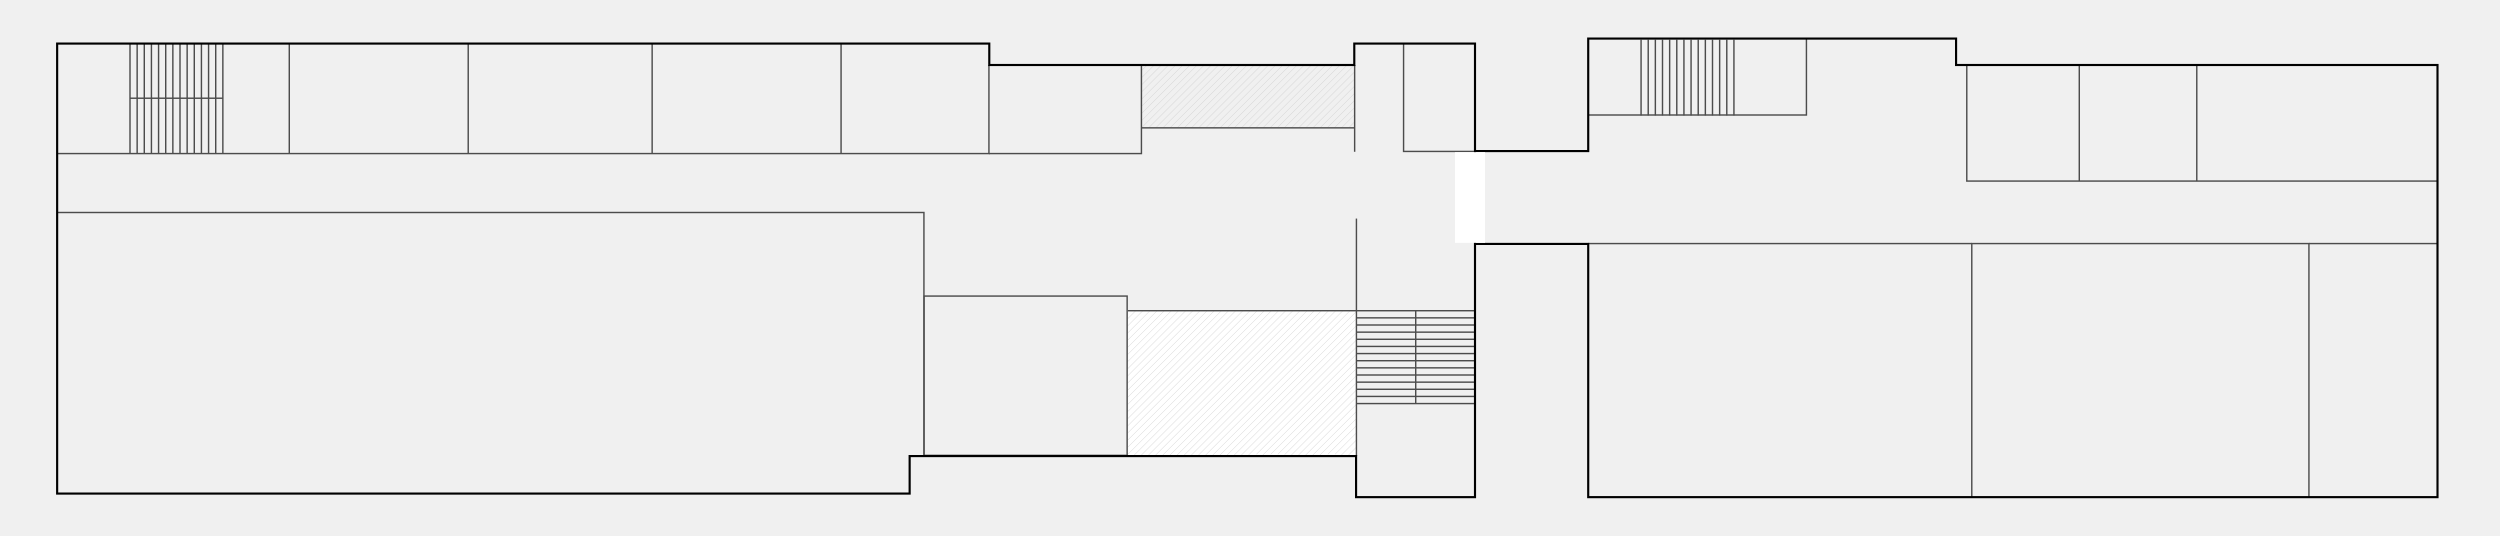
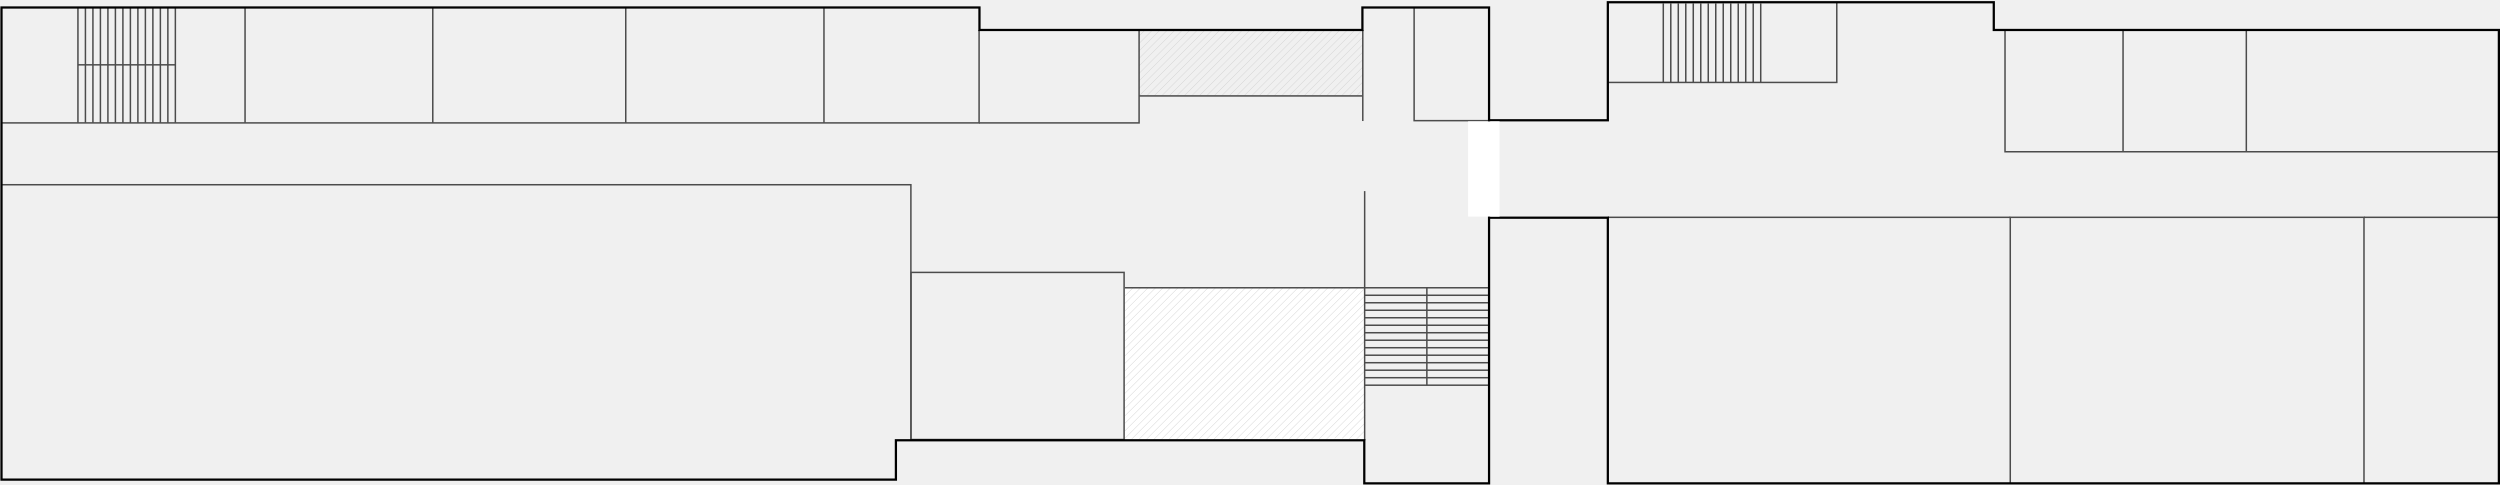
- <svg xmlns="http://www.w3.org/2000/svg" xmlns:xlink="http://www.w3.org/1999/xlink" version="1.1" id="Layer_1" x="0px" y="0px" viewBox="0 0 700 150" style="enable-background:new 0 0 700 150;" xml:space="preserve">
+ <svg xmlns="http://www.w3.org/2000/svg" xmlns:xlink="http://www.w3.org/1999/xlink" version="1.1" id="Layer_1" x="0px" y="0px" viewBox="223.6 77.7 667.2 129.3" style="enable-background:new 223.6 77.7 667.2 129.3;" xml:space="preserve">
  <style type="text/css">
- 	.st0{clip-path:url(#SVGID_2_);}
- 	.st1{fill:#FFFFFF;stroke:#CCCCCC;stroke-width:0.1;stroke-miterlimit:10;}
+ 	.st0{fill:#FFFFFF;}
+ 	.st1{clip-path:url(#SVGID_3_);}
	.st2{fill:none;stroke:#CCCCCC;stroke-width:0.1;stroke-miterlimit:10;}
	.st3{fill:#4D4C4C;}
	.st4{fill:none;stroke:#4C4C4C;stroke-width:0.4;stroke-miterlimit:10;}
	.st5{fill:none;stroke:#000000;stroke-width:0.7;stroke-miterlimit:10;}
	.st6{fill:#4C4C4C;}
	.st7{fill:none;stroke:#000000;stroke-width:0.6;stroke-miterlimit:10;}
- 	.st8{fill:#FFFFFF;}
</style>
  <g>
-     <defs>
-       <rect id="SVGID_1_" x="315.7" y="87" width="64.3" height="40.7" />
-     </defs>
-     <use xlink:href="#SVGID_1_" style="overflow:visible;fill:#FFFFFF;" />
-     <clipPath id="SVGID_2_">
-       <use xlink:href="#SVGID_1_" style="overflow:visible;" />
-     </clipPath>
-     <g class="st0">
-       <line class="st1" x1="315.8" y1="125.2" x2="354.1" y2="86.9" />
-       <line class="st1" x1="312.2" y1="130.8" x2="357.1" y2="85.9" />
-       <line class="st1" x1="314.2" y1="130.8" x2="359.1" y2="85.9" />
-       <line class="st1" x1="317.2" y1="129.8" x2="362.1" y2="84.9" />
-       <line class="st1" x1="318.2" y1="130.8" x2="363.1" y2="85.9" />
-       <line class="st1" x1="321.2" y1="129.8" x2="366.1" y2="84.9" />
-       <line class="st1" x1="323.2" y1="129.8" x2="368.1" y2="84.9" />
-       <line class="st1" x1="326.2" y1="128.8" x2="371.1" y2="83.9" />
-       <line class="st1" x1="325.2" y1="131.8" x2="370.1" y2="86.9" />
-       <line class="st1" x1="328.2" y1="130.8" x2="373.1" y2="85.9" />
-       <line class="st1" x1="330.2" y1="130.8" x2="375.1" y2="85.9" />
-       <line class="st1" x1="333.2" y1="129.8" x2="378.1" y2="84.9" />
-       <line class="st1" x1="334.2" y1="130.8" x2="379.1" y2="85.9" />
-       <line class="st1" x1="337.2" y1="129.8" x2="382.1" y2="84.9" />
-       <line class="st1" x1="339.2" y1="129.8" x2="384.1" y2="84.9" />
-       <line class="st1" x1="342.2" y1="128.8" x2="387.1" y2="83.9" />
-       <line class="st1" x1="343.8" y1="129.2" x2="382.1" y2="90.9" />
-       <line class="st1" x1="346.8" y1="128.2" x2="385.1" y2="89.9" />
-       <line class="st1" x1="348.8" y1="128.2" x2="387.1" y2="89.9" />
-       <line class="st1" x1="351.8" y1="127.2" x2="390.1" y2="88.9" />
-       <line class="st1" x1="352.8" y1="128.2" x2="391.1" y2="89.9" />
-       <line class="st1" x1="355.8" y1="127.2" x2="394.1" y2="88.9" />
-       <line class="st1" x1="357.8" y1="127.2" x2="396.1" y2="88.9" />
-       <line class="st1" x1="359.7" y1="127.3" x2="399.1" y2="87.9" />
-       <line class="st1" x1="361.4" y1="127.6" x2="398.1" y2="90.9" />
-       <line class="st1" x1="363.4" y1="127.6" x2="401.1" y2="89.9" />
-       <line class="st1" x1="365.3" y1="127.7" x2="403.1" y2="89.9" />
-       <line class="st1" x1="367.3" y1="127.7" x2="406.1" y2="88.9" />
-       <line class="st1" x1="369.4" y1="127.6" x2="407.1" y2="89.9" />
-       <line class="st1" x1="371.8" y1="127.2" x2="410.1" y2="88.9" />
-       <line class="st1" x1="373.8" y1="127.2" x2="412.1" y2="88.9" />
-       <line class="st1" x1="375.6" y1="127.4" x2="415.1" y2="87.9" />
-       <line class="st1" x1="292.8" y1="122.2" x2="331.1" y2="83.9" />
-       <line class="st1" x1="295.8" y1="121.2" x2="334.1" y2="82.9" />
-       <line class="st1" x1="297.8" y1="121.2" x2="336.1" y2="82.9" />
-       <line class="st1" x1="300.8" y1="120.2" x2="339.1" y2="81.9" />
-       <line class="st1" x1="301.8" y1="121.2" x2="340.1" y2="82.9" />
-       <line class="st1" x1="304.8" y1="120.2" x2="343.1" y2="81.9" />
-       <line class="st1" x1="306.8" y1="120.2" x2="345.1" y2="81.9" />
-       <line class="st1" x1="309.8" y1="119.2" x2="348.1" y2="80.9" />
-       <line class="st1" x1="308.8" y1="122.2" x2="347.1" y2="83.9" />
-       <line class="st1" x1="311.8" y1="121.2" x2="350.1" y2="82.9" />
-       <line class="st1" x1="313.8" y1="121.2" x2="352.1" y2="82.9" />
-       <line class="st1" x1="315.8" y1="121.2" x2="355.1" y2="81.9" />
-       <line class="st1" x1="315.8" y1="123.2" x2="356.1" y2="82.9" />
-       <line class="st1" x1="290.8" y1="114.2" x2="329.1" y2="75.9" />
-       <line class="st1" x1="293.8" y1="113.2" x2="332.1" y2="74.9" />
-       <line class="st1" x1="294.8" y1="114.2" x2="333.1" y2="75.9" />
-       <line class="st1" x1="297.8" y1="113.2" x2="336.1" y2="74.9" />
-       <line class="st1" x1="299.8" y1="113.2" x2="338.1" y2="74.9" />
-       <line class="st1" x1="377.4" y1="127.6" x2="379.8" y2="125.2" />
+     <g>
+       <rect id="SVGID_1_" x="523.7" y="154.5" class="st0" width="64.3" height="40.7" />
+     </g>
+     <g>
+       <defs>
+         <rect id="SVGID_2_" x="523.7" y="154.5" width="64.3" height="40.7" />
+       </defs>
+       <clipPath id="SVGID_3_">
+         <use xlink:href="#SVGID_2_" style="overflow:visible;" />
+       </clipPath>
+       <g class="st1">
+         <line class="st2" x1="523.8" y1="192.7" x2="562.1" y2="154.4" />
+         <line class="st2" x1="520.2" y1="198.3" x2="565.1" y2="153.4" />
+         <line class="st2" x1="522.2" y1="198.3" x2="567.1" y2="153.4" />
+         <line class="st2" x1="525.2" y1="197.3" x2="570.1" y2="152.4" />
+         <line class="st2" x1="526.2" y1="198.3" x2="571.1" y2="153.4" />
+         <line class="st2" x1="529.2" y1="197.3" x2="574.1" y2="152.4" />
+         <line class="st2" x1="531.2" y1="197.3" x2="576.1" y2="152.4" />
+         <line class="st2" x1="534.2" y1="196.3" x2="579.1" y2="151.4" />
+         <line class="st2" x1="533.2" y1="199.3" x2="578.1" y2="154.4" />
+         <line class="st2" x1="536.2" y1="198.3" x2="581.1" y2="153.4" />
+         <line class="st2" x1="538.2" y1="198.3" x2="583.1" y2="153.4" />
+         <line class="st2" x1="541.2" y1="197.3" x2="586.1" y2="152.4" />
+         <line class="st2" x1="542.2" y1="198.3" x2="587.1" y2="153.4" />
+         <line class="st2" x1="545.2" y1="197.3" x2="590.1" y2="152.4" />
+         <line class="st2" x1="547.2" y1="197.3" x2="592.1" y2="152.4" />
+         <line class="st2" x1="550.2" y1="196.3" x2="595.1" y2="151.4" />
+         <line class="st2" x1="551.8" y1="196.7" x2="590.1" y2="158.4" />
+         <line class="st2" x1="554.8" y1="195.7" x2="593.1" y2="157.4" />
+         <line class="st2" x1="556.8" y1="195.7" x2="595.1" y2="157.4" />
+         <line class="st2" x1="559.8" y1="194.7" x2="598.1" y2="156.4" />
+         <line class="st2" x1="560.8" y1="195.7" x2="599.1" y2="157.4" />
+         <line class="st2" x1="563.8" y1="194.7" x2="602.1" y2="156.4" />
+         <line class="st2" x1="565.8" y1="194.7" x2="604.1" y2="156.4" />
+         <line class="st2" x1="567.7" y1="194.8" x2="607.1" y2="155.4" />
+         <line class="st2" x1="569.4" y1="195.1" x2="606.1" y2="158.4" />
+         <line class="st2" x1="571.4" y1="195.1" x2="609.1" y2="157.4" />
+         <line class="st2" x1="573.3" y1="195.2" x2="611.1" y2="157.4" />
+         <line class="st2" x1="575.3" y1="195.2" x2="614.1" y2="156.4" />
+         <line class="st2" x1="577.4" y1="195.1" x2="615.1" y2="157.4" />
+         <line class="st2" x1="579.8" y1="194.7" x2="618.1" y2="156.4" />
+         <line class="st2" x1="581.8" y1="194.7" x2="620.1" y2="156.4" />
+         <line class="st2" x1="583.6" y1="194.9" x2="623.1" y2="155.4" />
+         <line class="st2" x1="500.8" y1="189.7" x2="539.1" y2="151.4" />
+         <line class="st2" x1="503.8" y1="188.7" x2="542.1" y2="150.4" />
+         <line class="st2" x1="505.8" y1="188.7" x2="544.1" y2="150.4" />
+         <line class="st2" x1="508.8" y1="187.7" x2="547.1" y2="149.4" />
+         <line class="st2" x1="509.8" y1="188.7" x2="548.1" y2="150.4" />
+         <line class="st2" x1="512.8" y1="187.7" x2="551.1" y2="149.4" />
+         <line class="st2" x1="514.8" y1="187.7" x2="553.1" y2="149.4" />
+         <line class="st2" x1="517.8" y1="186.7" x2="556.1" y2="148.4" />
+         <line class="st2" x1="516.8" y1="189.7" x2="555.1" y2="151.4" />
+         <line class="st2" x1="519.8" y1="188.7" x2="558.1" y2="150.4" />
+         <line class="st2" x1="521.8" y1="188.7" x2="560.1" y2="150.4" />
+         <line class="st2" x1="523.8" y1="188.7" x2="563.1" y2="149.4" />
+         <line class="st2" x1="523.8" y1="190.7" x2="564.1" y2="150.4" />
+         <line class="st2" x1="498.8" y1="181.7" x2="537.1" y2="143.4" />
+         <line class="st2" x1="501.8" y1="180.7" x2="540.1" y2="142.4" />
+         <line class="st2" x1="502.8" y1="181.7" x2="541.1" y2="143.4" />
+         <line class="st2" x1="505.8" y1="180.7" x2="544.1" y2="142.4" />
+         <line class="st2" x1="507.8" y1="180.7" x2="546.1" y2="142.4" />
+         <line class="st2" x1="585.4" y1="195.1" x2="587.8" y2="192.7" />
+       </g>
    </g>
  </g>
  <g>
-     <line class="st2" x1="323.6" y1="35.8" x2="341.2" y2="18.2" />
-     <line class="st2" x1="327.6" y1="35.8" x2="345.2" y2="18.2" />
-     <line class="st2" x1="325.6" y1="35.8" x2="343.2" y2="18.2" />
-     <line class="st2" x1="329.6" y1="35.8" x2="347.2" y2="18.2" />
-     <line class="st2" x1="331.6" y1="35.8" x2="349.2" y2="18.2" />
-     <line class="st2" x1="335.6" y1="35.8" x2="353.2" y2="18.2" />
-     <line class="st2" x1="339.6" y1="35.8" x2="357.2" y2="18.2" />
-     <line class="st2" x1="333.6" y1="35.8" x2="351.2" y2="18.2" />
-     <line class="st2" x1="337.6" y1="35.8" x2="355.2" y2="18.2" />
-     <line class="st2" x1="341.6" y1="35.8" x2="359.2" y2="18.2" />
-     <line class="st2" x1="343.6" y1="35.8" x2="361.2" y2="18.2" />
-     <line class="st2" x1="347.6" y1="35.8" x2="365.2" y2="18.2" />
-     <line class="st2" x1="351.6" y1="35.8" x2="369.2" y2="18.2" />
-     <line class="st2" x1="345.6" y1="35.8" x2="363.2" y2="18.2" />
-     <line class="st2" x1="349.6" y1="35.8" x2="367.2" y2="18.2" />
-     <line class="st2" x1="353.6" y1="35.8" x2="371.2" y2="18.2" />
-     <line class="st2" x1="355.6" y1="35.8" x2="373.2" y2="18.2" />
-     <line class="st2" x1="359.6" y1="35.8" x2="377.2" y2="18.2" />
-     <line class="st2" x1="363.6" y1="35.8" x2="379.3" y2="20.1" />
-     <line class="st2" x1="357.6" y1="35.8" x2="375.2" y2="18.2" />
-     <line class="st2" x1="361.6" y1="35.8" x2="379.2" y2="18.2" />
-     <line class="st2" x1="365.6" y1="35.8" x2="379.3" y2="22.1" />
-     <line class="st2" x1="367.6" y1="35.8" x2="379.4" y2="24" />
-     <line class="st2" x1="369.6" y1="35.8" x2="379.3" y2="26.1" />
-     <line class="st2" x1="371.6" y1="35.8" x2="379.3" y2="28.1" />
-     <line class="st2" x1="375.6" y1="35.8" x2="379.2" y2="32.2" />
-     <line class="st2" x1="373.6" y1="35.8" x2="379.4" y2="30" />
-     <line class="st2" x1="377.6" y1="35.8" x2="379.2" y2="34.2" />
+     <line class="st2" x1="531.6" y1="103.3" x2="549.2" y2="85.7" />
+     <line class="st2" x1="535.6" y1="103.3" x2="553.2" y2="85.7" />
+     <line class="st2" x1="533.6" y1="103.3" x2="551.2" y2="85.7" />
+     <line class="st2" x1="537.6" y1="103.3" x2="555.2" y2="85.7" />
+     <line class="st2" x1="539.6" y1="103.3" x2="557.2" y2="85.7" />
+     <line class="st2" x1="543.6" y1="103.3" x2="561.2" y2="85.7" />
+     <line class="st2" x1="547.6" y1="103.3" x2="565.2" y2="85.7" />
+     <line class="st2" x1="541.6" y1="103.3" x2="559.2" y2="85.7" />
+     <line class="st2" x1="545.6" y1="103.3" x2="563.2" y2="85.7" />
+     <line class="st2" x1="549.6" y1="103.3" x2="567.2" y2="85.7" />
+     <line class="st2" x1="551.6" y1="103.3" x2="569.2" y2="85.7" />
+     <line class="st2" x1="555.6" y1="103.3" x2="573.2" y2="85.7" />
+     <line class="st2" x1="559.6" y1="103.3" x2="577.2" y2="85.7" />
+     <line class="st2" x1="553.6" y1="103.3" x2="571.2" y2="85.7" />
+     <line class="st2" x1="557.6" y1="103.3" x2="575.2" y2="85.7" />
+     <line class="st2" x1="561.6" y1="103.3" x2="579.2" y2="85.7" />
+     <line class="st2" x1="563.6" y1="103.3" x2="581.2" y2="85.7" />
+     <line class="st2" x1="567.6" y1="103.3" x2="585.2" y2="85.7" />
+     <line class="st2" x1="571.6" y1="103.3" x2="587.3" y2="87.6" />
+     <line class="st2" x1="565.6" y1="103.3" x2="583.2" y2="85.7" />
+     <line class="st2" x1="569.6" y1="103.3" x2="587.2" y2="85.7" />
+     <line class="st2" x1="573.6" y1="103.3" x2="587.3" y2="89.6" />
+     <line class="st2" x1="575.6" y1="103.3" x2="587.4" y2="91.5" />
+     <line class="st2" x1="577.6" y1="103.3" x2="587.3" y2="93.6" />
+     <line class="st2" x1="579.6" y1="103.3" x2="587.3" y2="95.6" />
+     <line class="st2" x1="583.6" y1="103.3" x2="587.2" y2="99.7" />
+     <line class="st2" x1="581.6" y1="103.3" x2="587.4" y2="97.5" />
+     <line class="st2" x1="585.6" y1="103.3" x2="587.2" y2="101.7" />
  </g>
-   <line class="st2" x1="319.6" y1="35.8" x2="337.2" y2="18.2" />
-   <line class="st2" x1="321.6" y1="35.8" x2="339.2" y2="18.2" />
-   <line class="st2" x1="319.5" y1="19.9" x2="321.2" y2="18.2" />
-   <line class="st2" x1="319.5" y1="23.9" x2="325.2" y2="18.2" />
-   <line class="st2" x1="319.6" y1="27.8" x2="329.2" y2="18.2" />
-   <line class="st2" x1="319.6" y1="21.8" x2="323.2" y2="18.2" />
-   <line class="st2" x1="319.6" y1="25.8" x2="327.2" y2="18.2" />
-   <line class="st2" x1="319.6" y1="29.8" x2="331.2" y2="18.2" />
-   <line class="st2" x1="319.5" y1="31.9" x2="333.2" y2="18.2" />
-   <line class="st2" x1="319.6" y1="33.8" x2="335.2" y2="18.2" />
+   <line class="st2" x1="527.6" y1="103.3" x2="545.2" y2="85.7" />
+   <line class="st2" x1="529.6" y1="103.3" x2="547.2" y2="85.7" />
+   <line class="st2" x1="527.5" y1="87.4" x2="529.2" y2="85.7" />
+   <line class="st2" x1="527.5" y1="91.4" x2="533.2" y2="85.7" />
+   <line class="st2" x1="527.6" y1="95.3" x2="537.2" y2="85.7" />
+   <line class="st2" x1="527.6" y1="89.3" x2="531.2" y2="85.7" />
+   <line class="st2" x1="527.6" y1="93.3" x2="535.2" y2="85.7" />
+   <line class="st2" x1="527.6" y1="97.3" x2="539.2" y2="85.7" />
+   <line class="st2" x1="527.5" y1="99.4" x2="541.2" y2="85.7" />
+   <line class="st2" x1="527.6" y1="101.3" x2="543.2" y2="85.7" />
  <g>
-     <rect x="379.1" y="18.2" class="st3" width="0.4" height="24.3" />
+     <rect x="587.1" y="85.7" class="st3" width="0.4" height="24.3" />
  </g>
-   <polyline class="st4" points="393,12.2 393,42.4 413,42.4 " />
-   <line class="st4" x1="379.8" y1="87" x2="413" y2="87" />
-   <line class="st4" x1="379.8" y1="89" x2="413" y2="89" />
-   <line class="st4" x1="379.8" y1="91" x2="413" y2="91" />
-   <line class="st4" x1="379.8" y1="93" x2="413" y2="93" />
-   <line class="st4" x1="379.8" y1="95" x2="413" y2="95" />
-   <line class="st4" x1="379.8" y1="97" x2="413" y2="97" />
-   <line class="st4" x1="379.8" y1="99" x2="413" y2="99" />
-   <line class="st4" x1="379.8" y1="101" x2="413" y2="101" />
-   <line class="st4" x1="379.8" y1="103" x2="413" y2="103" />
-   <line class="st4" x1="379.8" y1="105" x2="413" y2="105" />
-   <line class="st4" x1="379.8" y1="107" x2="413" y2="107" />
-   <line class="st4" x1="379.8" y1="109" x2="413" y2="109" />
-   <line class="st4" x1="379.8" y1="111" x2="413" y2="111" />
-   <line class="st4" x1="379.8" y1="113" x2="413" y2="113" />
-   <line class="st4" x1="396.4" y1="87" x2="396.4" y2="113" />
-   <line class="st4" x1="62.4" y1="12.2" x2="62.4" y2="43" />
-   <line class="st4" x1="60.4" y1="12.2" x2="60.4" y2="43" />
-   <line class="st4" x1="58.4" y1="12.2" x2="58.4" y2="43" />
-   <line class="st4" x1="56.4" y1="12.2" x2="56.4" y2="43" />
-   <line class="st4" x1="54.4" y1="12.2" x2="54.4" y2="43" />
-   <line class="st4" x1="52.4" y1="12.2" x2="52.4" y2="43" />
-   <line class="st4" x1="50.4" y1="12.2" x2="50.4" y2="43" />
-   <line class="st4" x1="48.4" y1="12.2" x2="48.4" y2="43" />
-   <line class="st4" x1="46.4" y1="12.2" x2="46.4" y2="43" />
-   <line class="st4" x1="44.4" y1="12.2" x2="44.4" y2="43" />
-   <line class="st4" x1="42.4" y1="12.2" x2="42.4" y2="43" />
-   <line class="st4" x1="40.4" y1="12.2" x2="40.4" y2="43" />
-   <line class="st4" x1="38.4" y1="12.2" x2="38.4" y2="43" />
-   <polyline class="st4" points="36.4,12.2 36.4,27.5 36.4,43 " />
-   <line class="st4" x1="62.4" y1="27.5" x2="36.4" y2="27.5" />
+   <polyline class="st4" points="601,79.7 601,109.9 621,109.9 " />
+   <line class="st4" x1="587.8" y1="154.5" x2="621" y2="154.5" />
+   <line class="st4" x1="587.8" y1="156.5" x2="621" y2="156.5" />
+   <line class="st4" x1="587.8" y1="158.5" x2="621" y2="158.5" />
+   <line class="st4" x1="587.8" y1="160.5" x2="621" y2="160.5" />
+   <line class="st4" x1="587.8" y1="162.5" x2="621" y2="162.5" />
+   <line class="st4" x1="587.8" y1="164.5" x2="621" y2="164.5" />
+   <line class="st4" x1="587.8" y1="166.5" x2="621" y2="166.5" />
+   <line class="st4" x1="587.8" y1="168.5" x2="621" y2="168.5" />
+   <line class="st4" x1="587.8" y1="170.5" x2="621" y2="170.5" />
+   <line class="st4" x1="587.8" y1="172.5" x2="621" y2="172.5" />
+   <line class="st4" x1="587.8" y1="174.5" x2="621" y2="174.5" />
+   <line class="st4" x1="587.8" y1="176.5" x2="621" y2="176.5" />
+   <line class="st4" x1="587.8" y1="178.5" x2="621" y2="178.5" />
+   <line class="st4" x1="587.8" y1="180.5" x2="621" y2="180.5" />
+   <line class="st4" x1="604.4" y1="154.5" x2="604.4" y2="180.5" />
+   <line class="st4" x1="270.4" y1="79.7" x2="270.4" y2="110.5" />
+   <line class="st4" x1="268.4" y1="79.7" x2="268.4" y2="110.5" />
+   <line class="st4" x1="266.4" y1="79.7" x2="266.4" y2="110.5" />
+   <line class="st4" x1="264.4" y1="79.7" x2="264.4" y2="110.5" />
+   <line class="st4" x1="262.4" y1="79.7" x2="262.4" y2="110.5" />
+   <line class="st4" x1="260.4" y1="79.7" x2="260.4" y2="110.5" />
+   <line class="st4" x1="258.4" y1="79.7" x2="258.4" y2="110.5" />
+   <line class="st4" x1="256.4" y1="79.7" x2="256.4" y2="110.5" />
+   <line class="st4" x1="254.4" y1="79.7" x2="254.4" y2="110.5" />
+   <line class="st4" x1="252.4" y1="79.7" x2="252.4" y2="110.5" />
+   <line class="st4" x1="250.4" y1="79.7" x2="250.4" y2="110.5" />
+   <line class="st4" x1="248.4" y1="79.7" x2="248.4" y2="110.5" />
+   <line class="st4" x1="246.4" y1="79.7" x2="246.4" y2="110.5" />
+   <polyline class="st4" points="244.4,79.7 244.4,95 244.4,110.5 " />
+   <line class="st4" x1="270.4" y1="95" x2="244.4" y2="95" />
  <g>
-     <rect x="379.6" y="61.2" class="st3" width="0.4" height="66.5" />
+     <rect x="587.6" y="128.7" class="st3" width="0.4" height="66.5" />
  </g>
-   <path class="st5" d="M277,18.2" />
-   <polyline class="st4" points="16,59.5 258.7,59.5 258.7,83.1 258.7,127.7 " />
-   <polyline class="st4" points="276.9,18.2 276.9,42.3 276.9,43 81,43 16,43 " />
-   <line class="st4" x1="81" y1="43" x2="81" y2="12.2" />
-   <line class="st4" x1="131.1" y1="43" x2="131.1" y2="12.2" />
-   <line class="st4" x1="182.6" y1="43" x2="182.6" y2="12.2" />
-   <line class="st4" x1="235.5" y1="43" x2="235.5" y2="12.2" />
+   <path class="st5" d="M485,85.7" />
+   <polyline class="st4" points="224,127 466.7,127 466.7,150.6 466.7,195.2 " />
+   <polyline class="st4" points="484.9,85.7 484.9,109.8 484.9,110.5 289,110.5 224,110.5 " />
+   <line class="st4" x1="289" y1="110.5" x2="289" y2="79.7" />
+   <line class="st4" x1="339.1" y1="110.5" x2="339.1" y2="79.7" />
+   <line class="st4" x1="390.6" y1="110.5" x2="390.6" y2="79.7" />
+   <line class="st4" x1="443.5" y1="110.5" x2="443.5" y2="79.7" />
  <g>
-     <path class="st6" d="M315.4,83.1v44.2h-56.5V83.1H315.4 M315.8,82.7h-57.2v45h57.2V82.7L315.8,82.7z" />
+     <path class="st6" d="M523.4,150.6v44.2h-56.5v-44.2H523.4 M523.8,150.2h-57.2v45h57.2V150.2L523.8,150.2z" />
  </g>
-   <line class="st4" x1="315.8" y1="87" x2="379.8" y2="87" />
-   <polyline class="st4" points="276.9,43 319.6,43 319.6,18.2 " />
-   <line class="st4" x1="319.6" y1="35.8" x2="379.2" y2="35.8" />
-   <line class="st4" x1="459.5" y1="32.3" x2="459.5" y2="11.1" />
-   <line class="st4" x1="461.5" y1="32.3" x2="461.5" y2="11.1" />
-   <line class="st4" x1="463.5" y1="32.3" x2="463.5" y2="11.1" />
-   <line class="st4" x1="465.5" y1="32.3" x2="465.5" y2="11.1" />
-   <line class="st4" x1="467.5" y1="32.3" x2="467.5" y2="11.1" />
-   <line class="st4" x1="469.5" y1="32.3" x2="469.5" y2="11.1" />
-   <line class="st4" x1="471.5" y1="32.3" x2="471.5" y2="11.1" />
-   <line class="st4" x1="473.5" y1="32.3" x2="473.5" y2="11.1" />
-   <line class="st4" x1="475.5" y1="32.3" x2="475.5" y2="11.1" />
-   <line class="st4" x1="477.5" y1="32.3" x2="477.5" y2="11.1" />
-   <line class="st4" x1="479.5" y1="32.3" x2="479.5" y2="11.1" />
-   <line class="st4" x1="481.5" y1="32.3" x2="481.5" y2="11.1" />
-   <line class="st4" x1="483.5" y1="32.3" x2="483.5" y2="11.1" />
-   <line class="st4" x1="485.5" y1="32.3" x2="485.5" y2="11.1" />
-   <polygon class="st7" points="254.7,127.7 379.7,127.7 379.7,139.2 413,139.2 413,12.2 379.2,12.2 379.2,18.2 277,18.2 277,12.2   16,12.2 16,138.2 254.7,138.2 254.7,128.2 " />
-   <polyline class="st4" points="550.7,18.2 550.7,50.7 682.5,50.7 " />
-   <line class="st4" x1="582.2" y1="18.2" x2="582.2" y2="50.7" />
-   <line class="st4" x1="615.1" y1="18.2" x2="615.1" y2="50.7" />
-   <polyline class="st4" points="646.5,139.2 646.5,68.2 552.1,68.2 552.1,139.2 " />
-   <line class="st4" x1="444.7" y1="68.2" x2="552.1" y2="68.2" />
-   <line class="st4" x1="646.5" y1="68.2" x2="682.5" y2="68.2" />
-   <polyline class="st4" points="444.7,32.2 505.8,32.2 505.8,10.8 " />
-   <polyline class="st7" points="413,68.3 444.7,68.3 444.7,139.2 682.5,139.2 682.5,18.2 547.7,18.2 547.7,10.8 444.7,10.8   444.7,42.3 413,42.3 " />
-   <rect x="407.4" y="42.6" class="st8" width="8.4" height="25.4" />
+   <line class="st4" x1="523.8" y1="154.5" x2="587.8" y2="154.5" />
+   <polyline class="st4" points="484.9,110.5 527.6,110.5 527.6,85.7 " />
+   <line class="st4" x1="527.6" y1="103.3" x2="587.2" y2="103.3" />
+   <line class="st4" x1="667.5" y1="99.8" x2="667.5" y2="78.6" />
+   <line class="st4" x1="669.5" y1="99.8" x2="669.5" y2="78.6" />
+   <line class="st4" x1="671.5" y1="99.8" x2="671.5" y2="78.6" />
+   <line class="st4" x1="673.5" y1="99.8" x2="673.5" y2="78.6" />
+   <line class="st4" x1="675.5" y1="99.8" x2="675.5" y2="78.6" />
+   <line class="st4" x1="677.5" y1="99.8" x2="677.5" y2="78.6" />
+   <line class="st4" x1="679.5" y1="99.8" x2="679.5" y2="78.6" />
+   <line class="st4" x1="681.5" y1="99.8" x2="681.5" y2="78.6" />
+   <line class="st4" x1="683.5" y1="99.8" x2="683.5" y2="78.6" />
+   <line class="st4" x1="685.5" y1="99.8" x2="685.5" y2="78.6" />
+   <line class="st4" x1="687.5" y1="99.8" x2="687.5" y2="78.6" />
+   <line class="st4" x1="689.5" y1="99.8" x2="689.5" y2="78.6" />
+   <line class="st4" x1="691.5" y1="99.8" x2="691.5" y2="78.6" />
+   <line class="st4" x1="693.5" y1="99.8" x2="693.5" y2="78.6" />
+   <polygon class="st7" points="462.7,195.2 587.7,195.2 587.7,206.7 621,206.7 621,79.7 587.2,79.7 587.2,85.7 485,85.7 485,79.7   224,79.7 224,205.7 462.7,205.7 462.7,195.7 " />
+   <polyline class="st4" points="758.7,85.7 758.7,118.2 890.5,118.2 " />
+   <line class="st4" x1="790.2" y1="85.7" x2="790.2" y2="118.2" />
+   <line class="st4" x1="823.1" y1="85.7" x2="823.1" y2="118.2" />
+   <polyline class="st4" points="854.5,206.7 854.5,135.7 760.1,135.7 760.1,206.7 " />
+   <line class="st4" x1="652.7" y1="135.7" x2="760.1" y2="135.7" />
+   <line class="st4" x1="854.5" y1="135.7" x2="890.5" y2="135.7" />
+   <polyline class="st4" points="652.7,99.7 713.8,99.7 713.8,78.3 " />
+   <polyline class="st7" points="621,135.8 652.7,135.8 652.7,206.7 890.5,206.7 890.5,85.7 755.7,85.7 755.7,78.3 652.7,78.3   652.7,109.8 621,109.8 " />
+   <rect x="615.4" y="110.1" class="st0" width="8.4" height="25.4" />
</svg>
